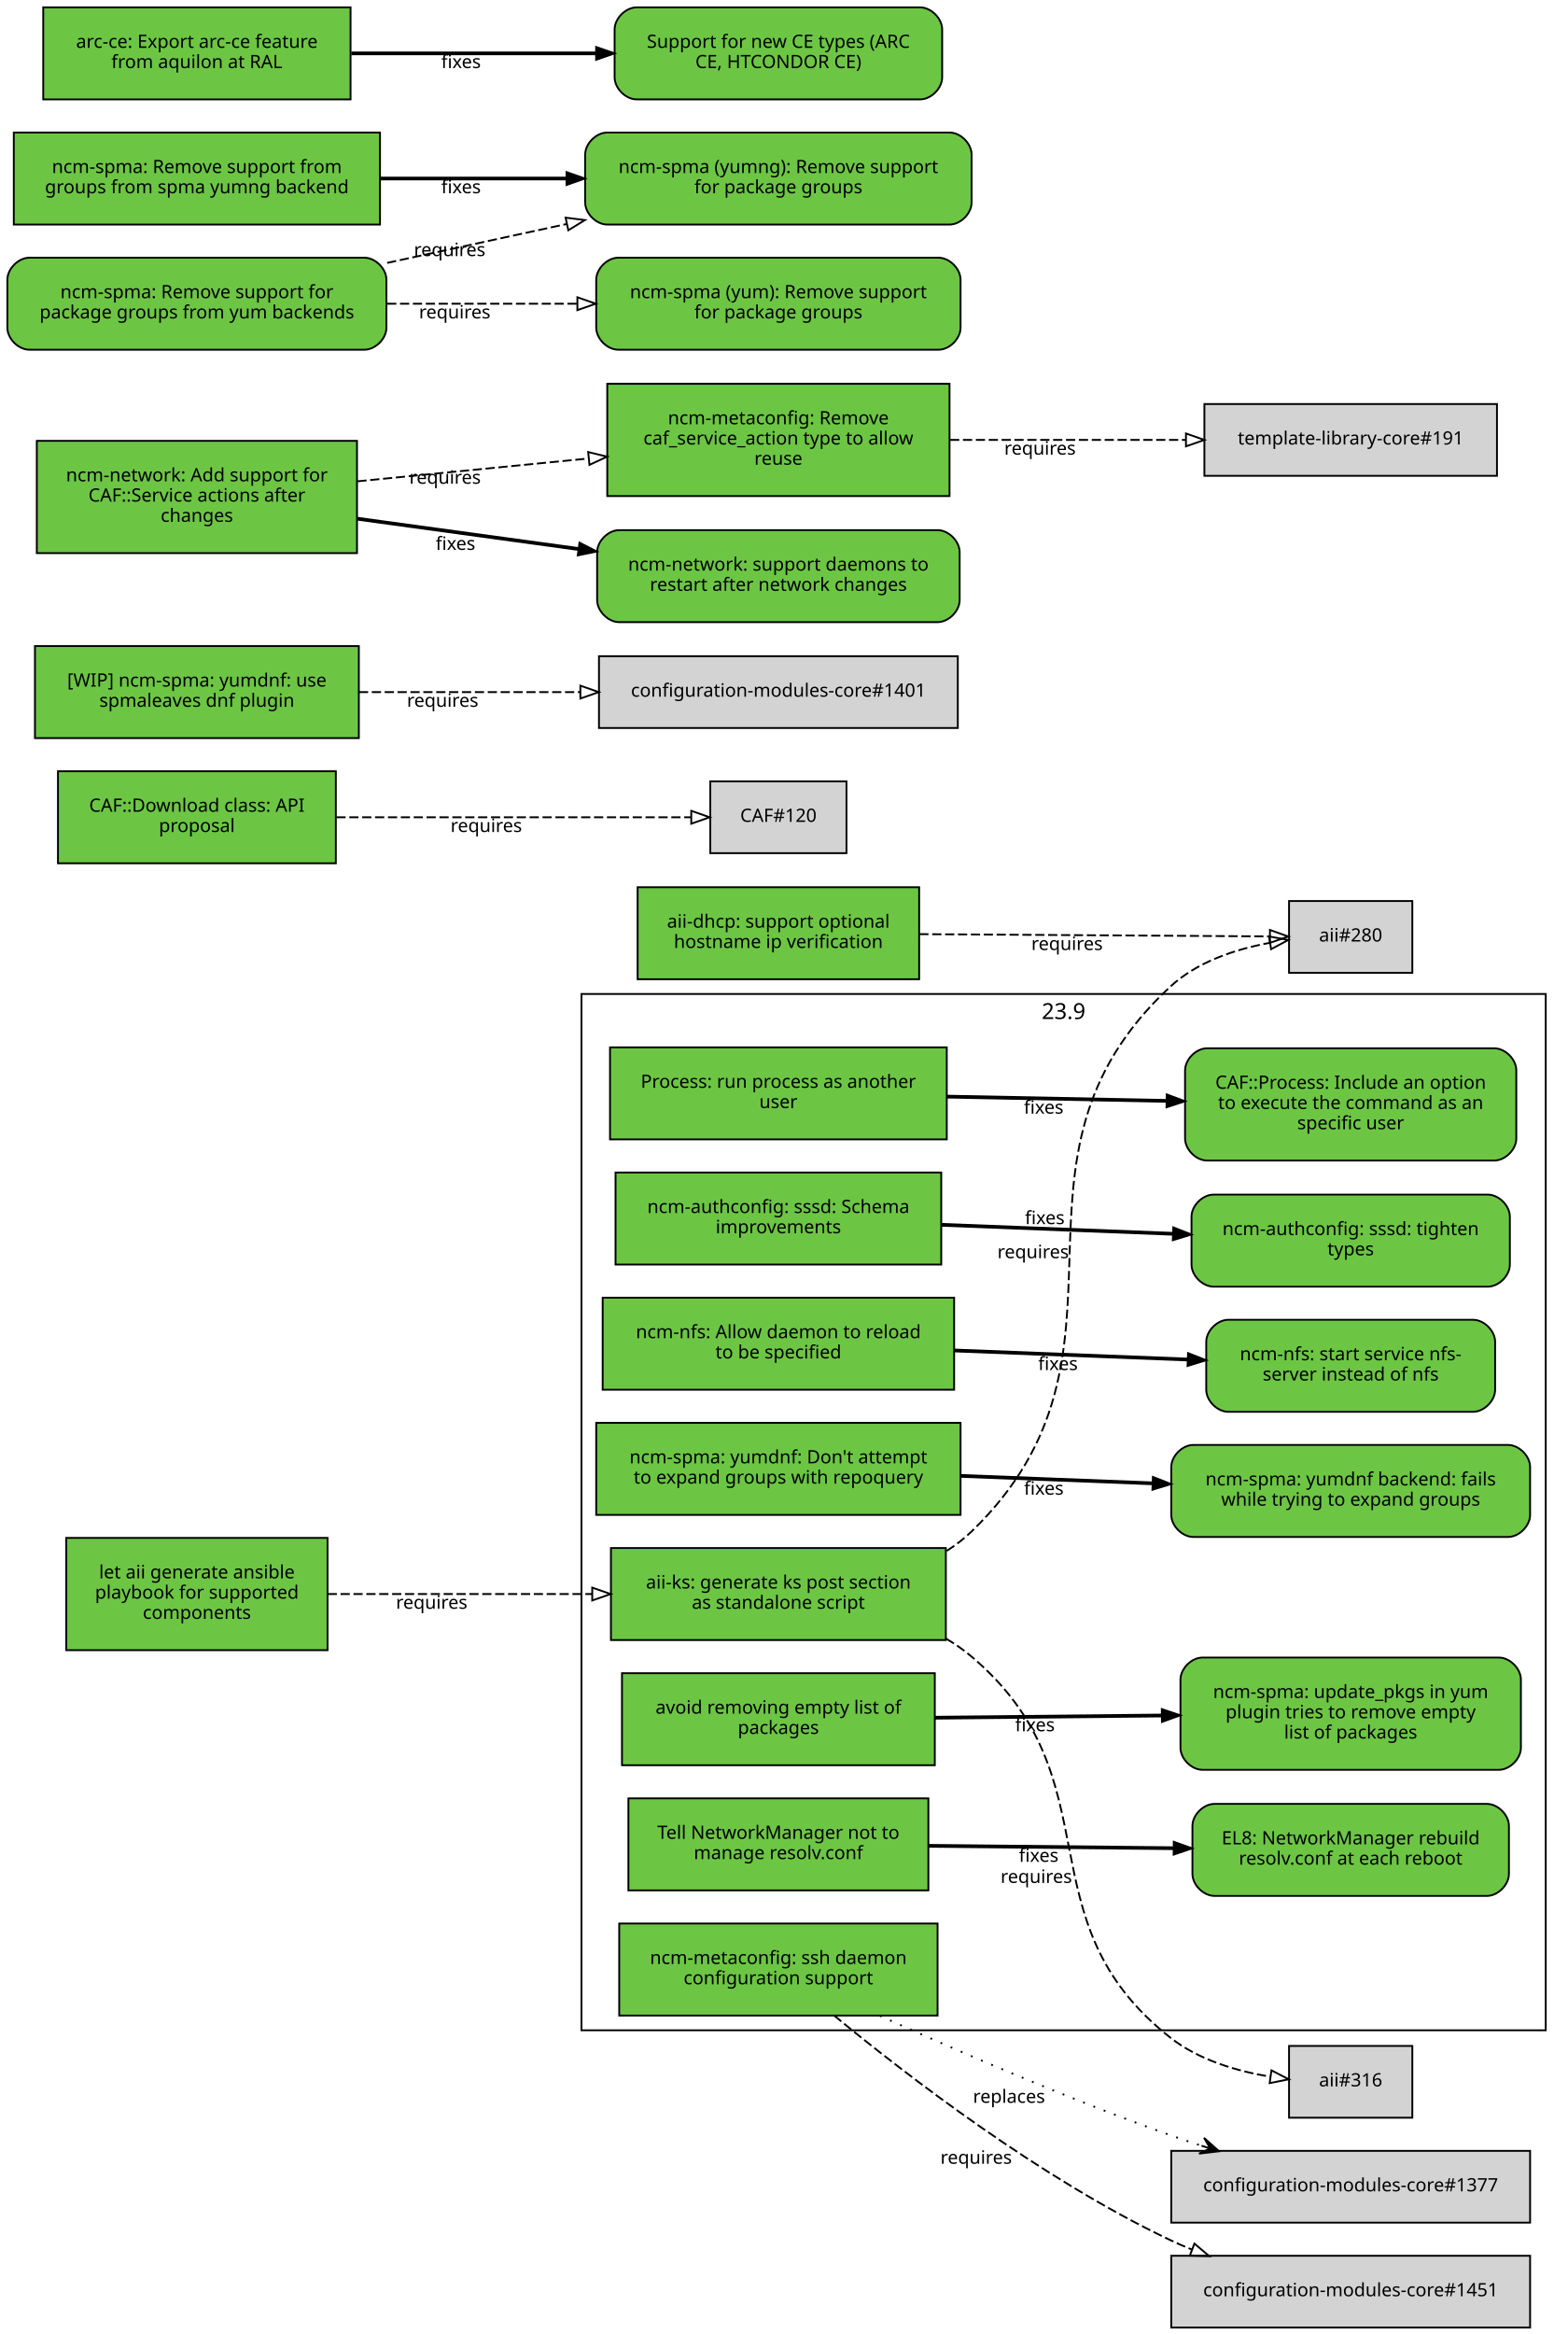
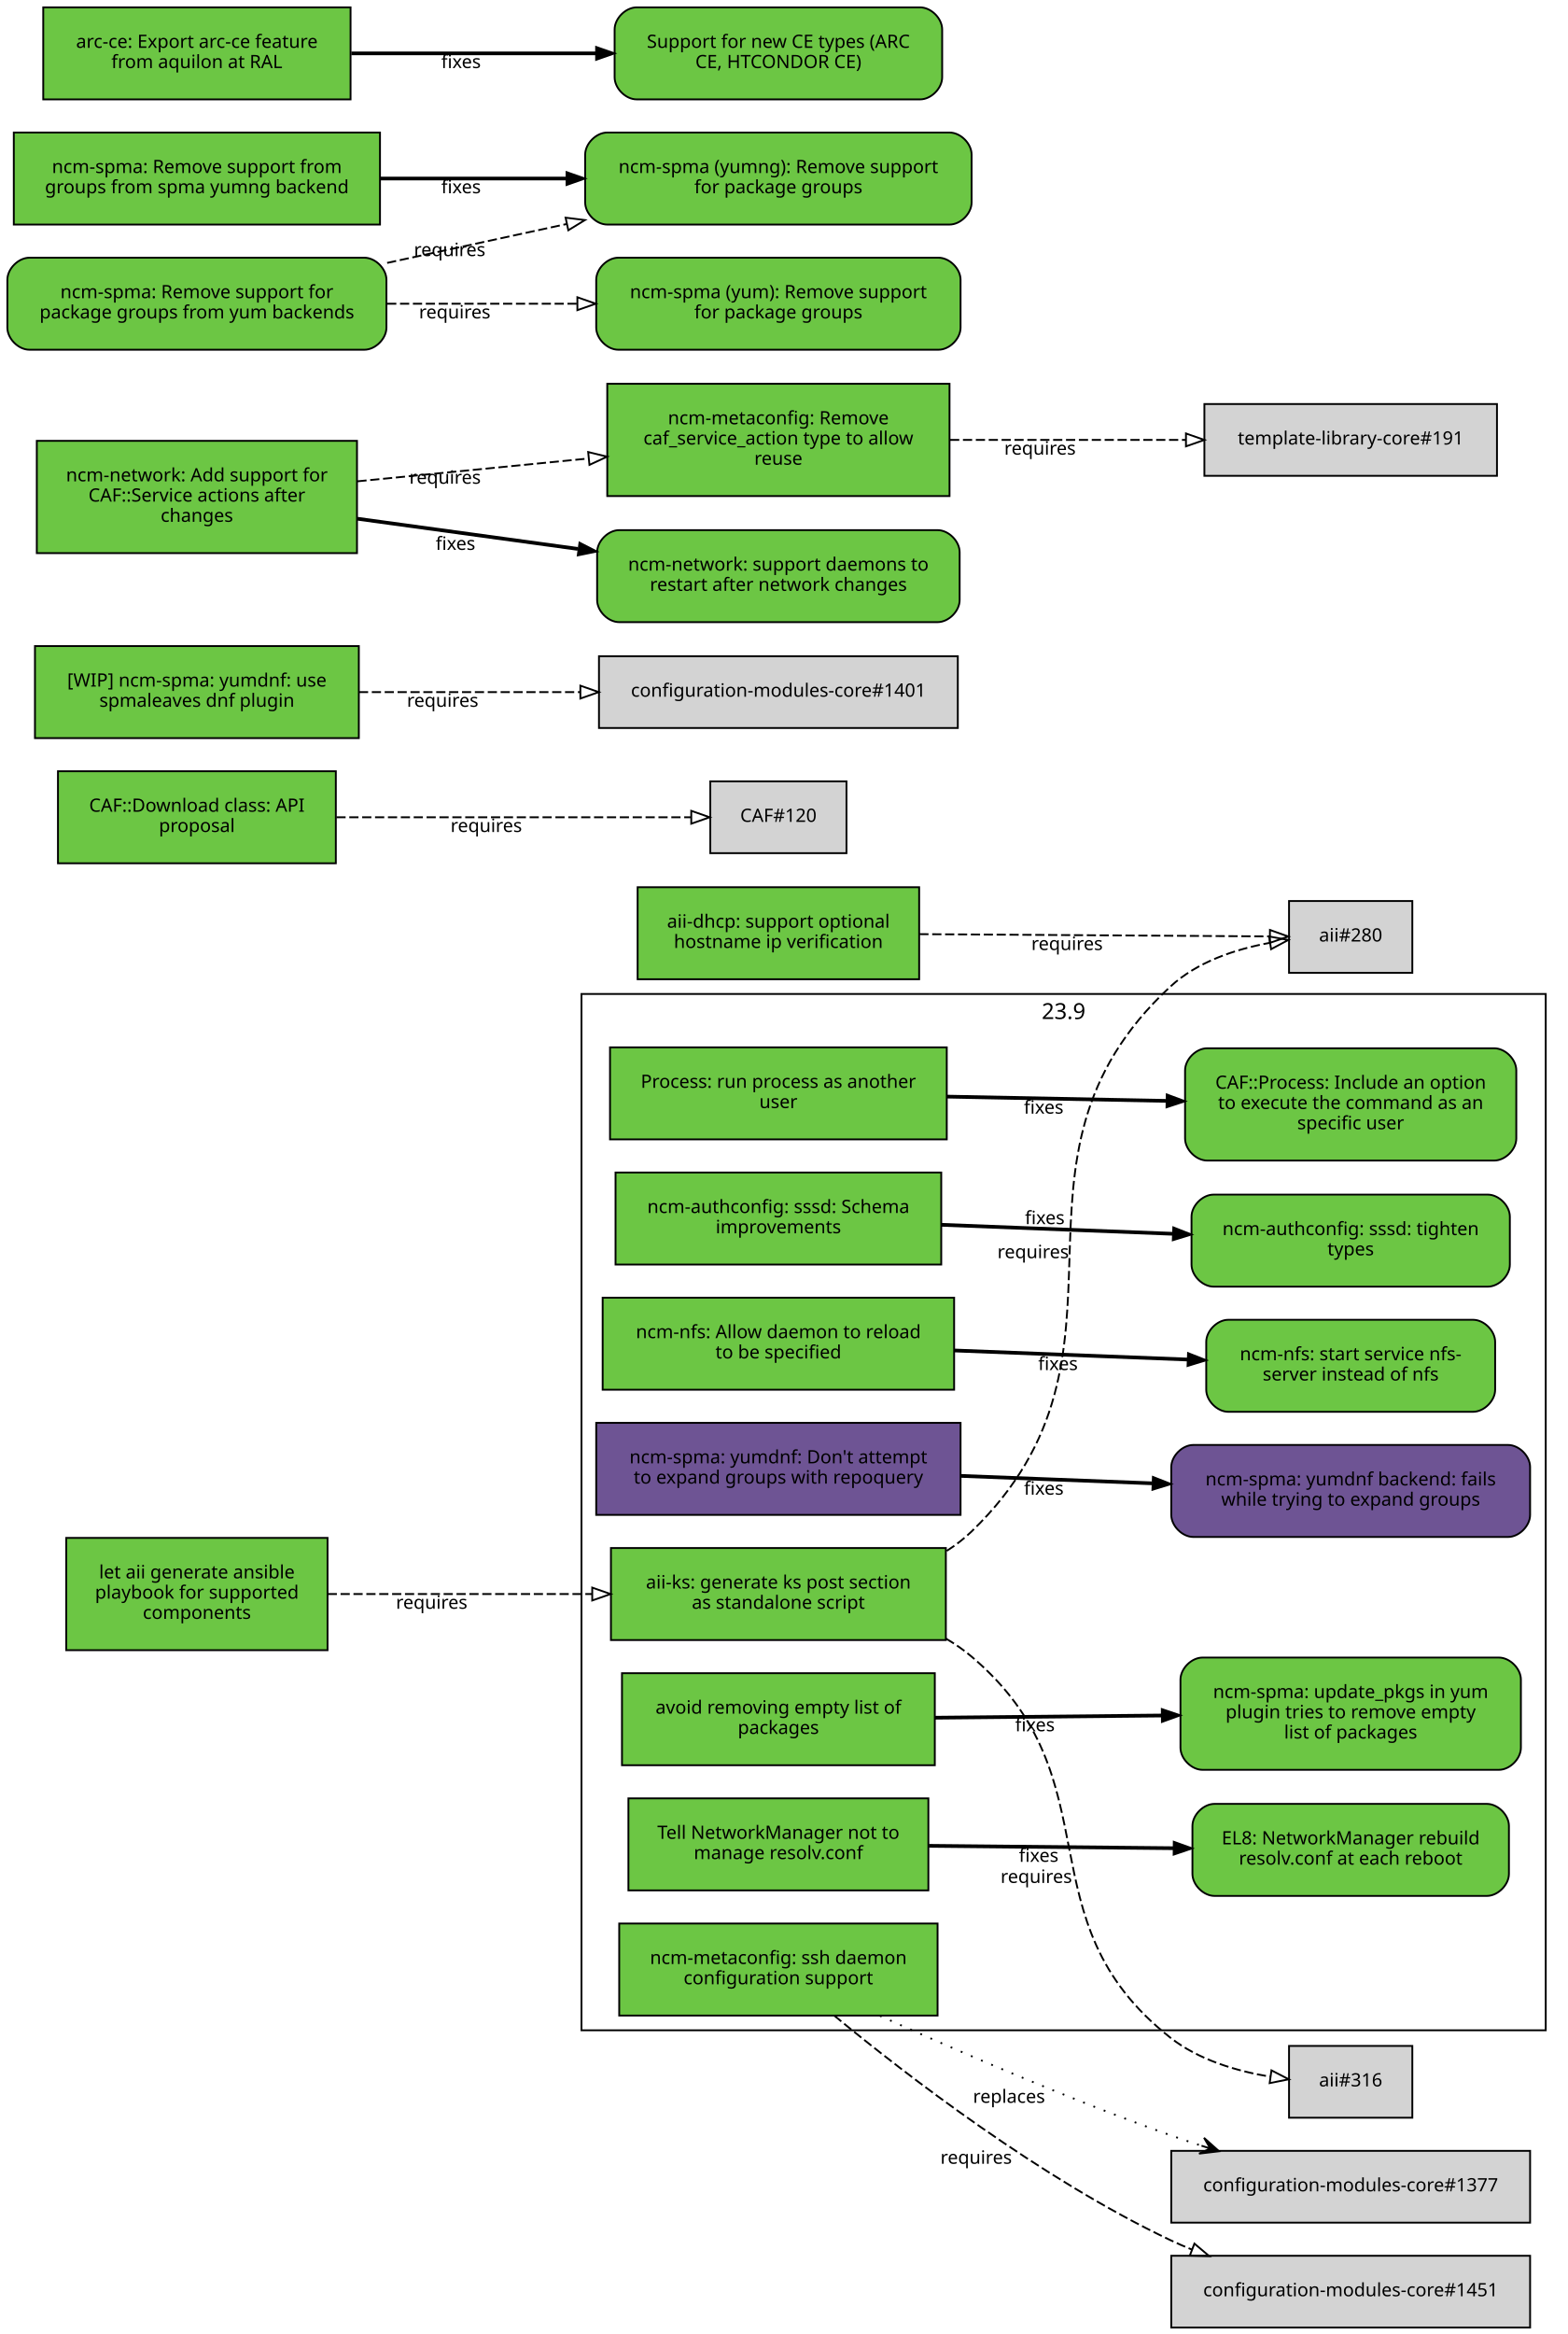
<svg xmlns="http://www.w3.org/2000/svg" xmlns:xlink="http://www.w3.org/1999/xlink" width="852pt" height="1268pt" viewBox="0.00 0.00 852.00 1268.00">
  <g id="graph0" class="graph" transform="scale(1 1) rotate(0) translate(4 1264)">
    <polygon fill="white" stroke="white" points="-4,5 -4,-1264 849,-1264 849,5 -4,5" />
    <g id="clust2" class="cluster">
      <polygon fill="none" stroke="black" points="312,-161 312,-724 836,-724 836,-161 312,-161" />
      <text text-anchor="middle" x="574" y="-710.4" font-family="Sans" font-size="12.00">23.9</text>
    </g>
    <g id="node1" class="node">
      <g id="a_node1">
        <a xlink:href="https://github.com/quattor/aii/pull/328" xlink:title="aii#328 (pull-request)" target="_parent">
          <polygon fill="#6cc644" stroke="black" points="510,-423 328,-423 328,-373 510,-373 510,-423" />
          <text text-anchor="middle" x="419" y="-401" font-family="Sans" font-size="10.00">aii-ks: generate ks post section</text>
          <text text-anchor="middle" x="419" y="-390" font-family="Sans" font-size="10.00">as standalone script</text>
        </a>
      </g>
    </g>
    <g id="node2" class="node">
      <polygon fill="lightgrey" stroke="black" points="763.5,-774.5 696.5,-774.5 696.5,-735.5 763.5,-735.5 763.5,-774.5" />
      <text text-anchor="middle" x="730" y="-752.5" font-family="Sans" font-size="10.00">aii#280</text>
    </g>
    <g id="edge1" class="edge">
      <path fill="none" stroke="black" stroke-dasharray="5,2" d="M510.47,-421.448C515.337,-424.54 519.903,-428.039 524,-432 624.686,-529.331 529.174,-632.933 632,-728 646.62,-741.517 667.434,-748.351 686.035,-751.773" />
      <polygon fill="none" stroke="black" points="685.667,-755.257 696.088,-753.343 686.748,-748.341 685.667,-755.257" />
      <text text-anchor="middle" x="557.444" y="-580.456" font-family="Sans" font-size="10.00">requires</text>
    </g>
    <g id="node3" class="node">
      <polygon fill="lightgrey" stroke="black" points="763.5,-152.5 696.5,-152.5 696.5,-113.5 763.5,-113.5 763.5,-152.5" />
      <text text-anchor="middle" x="730" y="-130.5" font-family="Sans" font-size="10.00">aii#316</text>
    </g>
    <g id="edge2" class="edge">
      <path fill="none" stroke="black" stroke-dasharray="5,2" d="M510.135,-373.758C515.054,-370.862 519.725,-367.623 524,-364 603.17,-296.917 550.421,-221.132 632,-157 647.348,-144.934 667.948,-138.839 686.216,-135.796" />
      <polygon fill="none" stroke="black" points="686.945,-139.228 696.359,-134.368 685.969,-132.296 686.945,-139.228" />
      <text text-anchor="middle" x="559.16" y="-241.05" font-family="Sans" font-size="10.00">requires</text>
    </g>
    <g id="node4" class="node">
      <g id="a_node4">
        <a xlink:href="https://github.com/quattor/aii/pull/331" xlink:title="aii#331 (pull-request)" target="_parent">
          <polygon fill="#6cc644" stroke="black" points="174,-428.5 32,-428.5 32,-367.5 174,-367.5 174,-428.5" />
          <text text-anchor="middle" x="103" y="-406.5" font-family="Sans" font-size="10.00">let aii generate ansible</text>
          <text text-anchor="middle" x="103" y="-395.5" font-family="Sans" font-size="10.00">playbook for supported</text>
          <text text-anchor="middle" x="103" y="-384.5" font-family="Sans" font-size="10.00">components</text>
        </a>
      </g>
    </g>
    <g id="edge3" class="edge">
      <path fill="none" stroke="black" stroke-dasharray="5,2" d="M174.077,-398C216.343,-398 270.883,-398 317.668,-398" />
      <polygon fill="none" stroke="black" points="317.834,-401.5 327.834,-398 317.834,-394.5 317.834,-401.5" />
      <text text-anchor="middle" x="230.574" y="-390" font-family="Sans" font-size="10.00">requires</text>
    </g>
    <g id="node5" class="node">
      <g id="a_node5">
        <a xlink:href="https://github.com/quattor/aii/pull/299" xlink:title="aii#299 (pull-request)" target="_parent">
          <polygon fill="#6cc644" stroke="black" points="495.5,-782 342.5,-782 342.5,-732 495.5,-732 495.5,-782" />
          <text text-anchor="middle" x="419" y="-760" font-family="Sans" font-size="10.00">aii-dhcp: support optional</text>
          <text text-anchor="middle" x="419" y="-749" font-family="Sans" font-size="10.00">hostname ip verification</text>
        </a>
      </g>
    </g>
    <g id="edge4" class="edge">
      <path fill="none" stroke="black" stroke-dasharray="5,2" d="M495.59,-756.511C555.348,-756.124 636.634,-755.598 685.823,-755.279" />
      <polygon fill="none" stroke="black" points="686.134,-758.778 696.111,-755.213 686.089,-751.778 686.134,-758.778" />
      <text text-anchor="middle" x="575.863" y="-747.862" font-family="Sans" font-size="10.00">requires</text>
    </g>
    <g id="node6" class="node">
      <g id="a_node6">
        <a xlink:href="https://github.com/quattor/CAF/pull/257" xlink:title="CAF#257 (pull-request)" target="_parent">
          <polygon fill="#6cc644" stroke="black" points="510.5,-695 327.5,-695 327.5,-645 510.5,-645 510.5,-695" />
          <text text-anchor="middle" x="419" y="-673" font-family="Sans" font-size="10.00">Process: run process as another</text>
          <text text-anchor="middle" x="419" y="-662" font-family="Sans" font-size="10.00">user</text>
        </a>
      </g>
    </g>
    <g id="node7" class="node">
      <g id="a_node7">
        <a xlink:href="https://github.com/quattor/CAF/issues/253" xlink:title="CAF#253 (issue)" target="_parent">
          <path fill="#6cc644" stroke="black" d="M808,-694.5C808,-694.5 652,-694.5 652,-694.5 646,-694.5 640,-688.5 640,-682.5 640,-682.5 640,-645.5 640,-645.5 640,-639.5 646,-633.5 652,-633.5 652,-633.5 808,-633.5 808,-633.5 814,-633.5 820,-639.5 820,-645.5 820,-645.5 820,-682.5 820,-682.5 820,-688.5 814,-694.5 808,-694.5" />
          <text text-anchor="middle" x="730" y="-672.5" font-family="Sans" font-size="10.00">CAF::Process: Include an option</text>
          <text text-anchor="middle" x="730" y="-661.5" font-family="Sans" font-size="10.00">to execute the command as an</text>
          <text text-anchor="middle" x="730" y="-650.5" font-family="Sans" font-size="10.00">specific user</text>
        </a>
      </g>
    </g>
    <g id="edge5" class="edge">
      <path fill="none" stroke="black" stroke-width="2" d="M510.622,-668.24C548.057,-667.513 591.565,-666.669 629.848,-665.925" />
      <polygon fill="black" stroke="black" points="630.048,-669.422 639.978,-665.729 629.912,-662.423 630.048,-669.422" />
      <text text-anchor="middle" x="563.163" y="-658.987" font-family="Sans" font-size="10.00">fixes</text>
    </g>
    <g id="node8" class="node">
      <g id="a_node8">
        <a xlink:href="https://github.com/quattor/CAF/pull/110" xlink:title="CAF#110 (pull-request)" target="_parent">
          <polygon fill="#6cc644" stroke="black" points="178.5,-845 27.5,-845 27.5,-795 178.5,-795 178.5,-845" />
          <text text-anchor="middle" x="103" y="-823" font-family="Sans" font-size="10.00">CAF::Download class: API</text>
          <text text-anchor="middle" x="103" y="-812" font-family="Sans" font-size="10.00">proposal</text>
        </a>
      </g>
    </g>
    <g id="node9" class="node">
      <polygon fill="lightgrey" stroke="black" points="456,-839.5 382,-839.5 382,-800.5 456,-800.5 456,-839.5" />
      <text text-anchor="middle" x="419" y="-817.5" font-family="Sans" font-size="10.00">CAF#120</text>
    </g>
    <g id="edge6" class="edge">
      <path fill="none" stroke="black" stroke-dasharray="5,2" d="M178.812,-820C238.718,-820 320.856,-820 371.623,-820" />
      <polygon fill="none" stroke="black" points="371.651,-823.5 381.651,-820 371.651,-816.5 371.651,-823.5" />
      <text text-anchor="middle" x="260.255" y="-812" font-family="Sans" font-size="10.00">requires</text>
    </g>
    <g id="node10" class="node">
      <g id="a_node10">
        <a xlink:href="https://github.com/quattor/configuration-modules-core/pull/1622" xlink:title="configuration-modules-core#1622 (pull-request)" target="_parent">
          <polygon fill="#6cc644" stroke="black" points="507.5,-627 330.5,-627 330.5,-577 507.5,-577 507.5,-627" />
          <text text-anchor="middle" x="419" y="-605" font-family="Sans" font-size="10.00">ncm-authconfig: sssd: Schema</text>
          <text text-anchor="middle" x="419" y="-594" font-family="Sans" font-size="10.00">improvements</text>
        </a>
      </g>
    </g>
    <g id="node11" class="node">
      <g id="a_node11">
        <a xlink:href="https://github.com/quattor/configuration-modules-core/issues/1471" xlink:title="configuration-modules-core#1471 (issue)" target="_parent">
          <path fill="#6cc644" stroke="black" d="M804.5,-615C804.5,-615 655.5,-615 655.5,-615 649.5,-615 643.5,-609 643.5,-603 643.5,-603 643.5,-577 643.5,-577 643.5,-571 649.5,-565 655.5,-565 655.5,-565 804.5,-565 804.5,-565 810.5,-565 816.5,-571 816.5,-577 816.5,-577 816.5,-603 816.5,-603 816.5,-609 810.5,-615 804.5,-615" />
          <text text-anchor="middle" x="730" y="-593" font-family="Sans" font-size="10.00">ncm-authconfig: sssd: tighten</text>
          <text text-anchor="middle" x="730" y="-582" font-family="Sans" font-size="10.00">types</text>
        </a>
      </g>
    </g>
    <g id="edge7" class="edge">
      <path fill="none" stroke="black" stroke-width="2" d="M507.72,-598.593C546.95,-597.07 593.293,-595.27 633.406,-593.712" />
      <polygon fill="black" stroke="black" points="633.605,-597.207 643.462,-593.322 633.333,-590.213 633.605,-597.207" />
      <text text-anchor="middle" x="563.777" y="-598.95" font-family="Sans" font-size="10.00">fixes</text>
    </g>
    <g id="node12" class="node">
      <g id="a_node12">
        <a xlink:href="https://github.com/quattor/configuration-modules-core/pull/1621" xlink:title="configuration-modules-core#1621 (pull-request)" target="_parent">
          <polygon fill="#6cc644" stroke="black" points="514.5,-559 323.5,-559 323.5,-509 514.5,-509 514.5,-559" />
          <text text-anchor="middle" x="419" y="-537" font-family="Sans" font-size="10.00">ncm-nfs: Allow daemon to reload</text>
          <text text-anchor="middle" x="419" y="-526" font-family="Sans" font-size="10.00">to be specified</text>
        </a>
      </g>
    </g>
    <g id="node13" class="node">
      <g id="a_node13">
        <a xlink:href="https://github.com/quattor/configuration-modules-core/issues/1618" xlink:title="configuration-modules-core#1618 (issue)" target="_parent">
          <path fill="#6cc644" stroke="black" d="M796.5,-547C796.5,-547 663.5,-547 663.5,-547 657.5,-547 651.5,-541 651.5,-535 651.5,-535 651.5,-509 651.5,-509 651.5,-503 657.5,-497 663.5,-497 663.5,-497 796.5,-497 796.5,-497 802.5,-497 808.5,-503 808.5,-509 808.5,-509 808.5,-535 808.5,-535 808.5,-541 802.5,-547 796.5,-547" />
          <text text-anchor="middle" x="730" y="-525" font-family="Sans" font-size="10.00">ncm-nfs: start service nfs-</text>
          <text text-anchor="middle" x="730" y="-514" font-family="Sans" font-size="10.00">server instead of nfs</text>
        </a>
      </g>
    </g>
    <g id="edge8" class="edge">
      <path fill="none" stroke="black" stroke-width="2" d="M514.81,-530.318C555.12,-528.753 601.837,-526.938 641.334,-525.404" />
      <polygon fill="black" stroke="black" points="641.619,-528.896 651.476,-525.011 641.347,-521.901 641.619,-528.896" />
      <text text-anchor="middle" x="570.943" y="-519.672" font-family="Sans" font-size="10.00">fixes</text>
    </g>
    <g id="node14" class="node">
      <g id="a_node14">
        <a xlink:href="https://github.com/quattor/configuration-modules-core/pull/1620" xlink:title="configuration-modules-core#1620 (pull-request)" target="_parent">
-           <polygon fill="#6cc644" stroke="black" points="518,-491 320,-491 320,-441 518,-441 518,-491" />
+           <polygon fill="#6e5494" stroke="black" points="518,-491 320,-491 320,-441 518,-441 518,-491" />
          <text text-anchor="middle" x="419" y="-469" font-family="Sans" font-size="10.00">ncm-spma: yumdnf: Don't attempt</text>
          <text text-anchor="middle" x="419" y="-458" font-family="Sans" font-size="10.00">to expand groups with repoquery</text>
        </a>
      </g>
    </g>
    <g id="node15" class="node">
      <g id="a_node15">
        <a xlink:href="https://github.com/quattor/configuration-modules-core/issues/1524" xlink:title="configuration-modules-core#1524 (issue)" target="_parent">
-           <path fill="#6cc644" stroke="black" d="M815.5,-479C815.5,-479 644.5,-479 644.5,-479 638.5,-479 632.5,-473 632.5,-467 632.5,-467 632.5,-441 632.5,-441 632.5,-435 638.5,-429 644.5,-429 644.5,-429 815.5,-429 815.5,-429 821.5,-429 827.5,-435 827.5,-441 827.5,-441 827.5,-467 827.5,-467 827.5,-473 821.5,-479 815.5,-479" />
+           <path fill="#6e5494" stroke="black" d="M815.5,-479C815.5,-479 644.5,-479 644.5,-479 638.5,-479 632.5,-473 632.5,-467 632.5,-467 632.5,-441 632.5,-441 632.5,-435 638.5,-429 644.5,-429 644.5,-429 815.5,-429 815.5,-429 821.5,-429 827.5,-435 827.5,-441 827.5,-441 827.5,-467 827.5,-467 827.5,-473 821.5,-479 815.5,-479" />
          <text text-anchor="middle" x="730" y="-457" font-family="Sans" font-size="10.00">ncm-spma: yumdnf backend: fails</text>
          <text text-anchor="middle" x="730" y="-446" font-family="Sans" font-size="10.00">while trying to expand groups</text>
        </a>
      </g>
    </g>
    <g id="edge9" class="edge">
      <path fill="none" stroke="black" stroke-width="2" d="M518.194,-462.187C551.265,-460.902 588.324,-459.463 622.037,-458.154" />
      <polygon fill="black" stroke="black" points="622.527,-461.638 632.384,-457.752 622.255,-454.643 622.527,-461.638" />
      <text text-anchor="middle" x="563.243" y="-451.971" font-family="Sans" font-size="10.00">fixes</text>
    </g>
    <g id="node16" class="node">
      <g id="a_node16">
        <a xlink:href="https://github.com/quattor/configuration-modules-core/pull/1554" xlink:title="configuration-modules-core#1554 (pull-request)" target="_parent">
          <polygon fill="#6cc644" stroke="black" points="504,-355 334,-355 334,-305 504,-305 504,-355" />
          <text text-anchor="middle" x="419" y="-333" font-family="Sans" font-size="10.00">avoid removing empty list of</text>
          <text text-anchor="middle" x="419" y="-322" font-family="Sans" font-size="10.00">packages</text>
        </a>
      </g>
    </g>
    <g id="node17" class="node">
      <g id="a_node17">
        <a xlink:href="https://github.com/quattor/configuration-modules-core/issues/1553" xlink:title="configuration-modules-core#1553 (issue)" target="_parent">
          <path fill="#6cc644" stroke="black" d="M810.5,-363.5C810.5,-363.5 649.5,-363.5 649.5,-363.5 643.5,-363.5 637.5,-357.5 637.5,-351.5 637.5,-351.5 637.5,-314.5 637.5,-314.5 637.5,-308.5 643.5,-302.5 649.5,-302.5 649.5,-302.5 810.5,-302.5 810.5,-302.5 816.5,-302.5 822.5,-308.5 822.5,-314.5 822.5,-314.5 822.5,-351.5 822.5,-351.5 822.5,-357.5 816.5,-363.5 810.5,-363.5" />
          <text text-anchor="middle" x="730" y="-341.5" font-family="Sans" font-size="10.00">ncm-spma: update_pkgs in yum</text>
          <text text-anchor="middle" x="730" y="-330.5" font-family="Sans" font-size="10.00">plugin tries to remove empty</text>
          <text text-anchor="middle" x="730" y="-319.5" font-family="Sans" font-size="10.00">list of packages</text>
        </a>
      </g>
    </g>
    <g id="edge10" class="edge">
      <path fill="none" stroke="black" stroke-width="2" d="M504.027,-330.816C542.085,-331.185 587.403,-331.625 627.358,-332.013" />
      <polygon fill="black" stroke="black" points="627.36,-335.513 637.393,-332.111 627.428,-328.514 627.36,-335.513" />
      <text text-anchor="middle" x="558.42" y="-323.46" font-family="Sans" font-size="10.00">fixes</text>
    </g>
    <g id="node18" class="node">
      <g id="a_node18">
        <a xlink:href="https://github.com/quattor/configuration-modules-core/pull/1452" xlink:title="configuration-modules-core#1452 (pull-request)" target="_parent">
          <polygon fill="#6cc644" stroke="black" points="505.5,-219 332.5,-219 332.5,-169 505.5,-169 505.5,-219" />
          <text text-anchor="middle" x="419" y="-197" font-family="Sans" font-size="10.00">ncm-metaconfig: ssh daemon</text>
          <text text-anchor="middle" x="419" y="-186" font-family="Sans" font-size="10.00">configuration support</text>
        </a>
      </g>
    </g>
    <g id="node19" class="node">
      <polygon fill="lightgrey" stroke="black" points="827.5,-95.5 632.5,-95.5 632.5,-56.5 827.5,-56.5 827.5,-95.5" />
      <text text-anchor="middle" x="730" y="-73.5" font-family="Sans" font-size="10.00">configuration-modules-core#1377</text>
    </g>
    <g id="edge11" class="edge">
      <path fill="none" stroke="black" stroke-dasharray="1,5" d="M474.192,-168.856C516.608,-149.699 577.365,-123.403 632,-104 637.449,-102.065 643.105,-100.163 648.824,-98.319" />
      <polygon fill="black" stroke="black" points="658.482,-95.273 650.298,-102.573 653.713,-96.777 648.945,-98.281 648.945,-98.281 648.945,-98.281 653.713,-96.777 647.591,-93.989 658.482,-95.273 658.482,-95.273" />
      <text text-anchor="middle" x="544.326" y="-121.588" font-family="Sans" font-size="10.00">replaces</text>
    </g>
    <g id="node20" class="node">
      <polygon fill="lightgrey" stroke="black" points="827.5,-38.5 632.5,-38.5 632.5,0.5 827.5,0.5 827.5,-38.5" />
      <text text-anchor="middle" x="730" y="-16.5" font-family="Sans" font-size="10.00">configuration-modules-core#1451</text>
    </g>
    <g id="edge12" class="edge">
      <path fill="none" stroke="black" stroke-dasharray="5,2" d="M449.316,-168.99C488.552,-136.661 561.411,-80.547 632,-47 635.785,-45.201 639.708,-43.495 643.712,-41.878" />
      <polygon fill="none" stroke="black" points="645.076,-45.104 653.172,-38.269 642.581,-38.563 645.076,-45.104" />
      <text text-anchor="middle" x="526.474" y="-88.47" font-family="Sans" font-size="10.00">requires</text>
    </g>
    <g id="node21" class="node">
      <g id="a_node21">
        <a xlink:href="https://github.com/quattor/configuration-modules-core/pull/1507" xlink:title="configuration-modules-core#1507 (pull-request)" target="_parent">
          <polygon fill="#6cc644" stroke="black" points="191,-913 15,-913 15,-863 191,-863 191,-913" />
          <text text-anchor="middle" x="103" y="-891" font-family="Sans" font-size="10.00">[WIP] ncm-spma: yumdnf: use</text>
          <text text-anchor="middle" x="103" y="-880" font-family="Sans" font-size="10.00">spmaleaves dnf plugin</text>
        </a>
      </g>
    </g>
    <g id="node22" class="node">
      <polygon fill="lightgrey" stroke="black" points="516.5,-907.5 321.5,-907.5 321.5,-868.5 516.5,-868.5 516.5,-907.5" />
      <text text-anchor="middle" x="419" y="-885.5" font-family="Sans" font-size="10.00">configuration-modules-core#1401</text>
    </g>
    <g id="edge13" class="edge">
      <path fill="none" stroke="black" stroke-dasharray="5,2" d="M191.05,-888C228.203,-888 271.927,-888 311.027,-888" />
      <polygon fill="none" stroke="black" points="311.391,-891.5 321.391,-888 311.391,-884.5 311.391,-891.5" />
      <text text-anchor="middle" x="236.549" y="-880" font-family="Sans" font-size="10.00">requires</text>
    </g>
    <g id="node23" class="node">
      <g id="a_node23">
        <a xlink:href="https://github.com/quattor/configuration-modules-core/pull/1336" xlink:title="configuration-modules-core#1336 (pull-request)" target="_parent">
          <polygon fill="#6cc644" stroke="black" points="190,-1024.5 16,-1024.5 16,-963.5 190,-963.5 190,-1024.5" />
          <text text-anchor="middle" x="103" y="-1002.5" font-family="Sans" font-size="10.00">ncm-network: Add support for</text>
          <text text-anchor="middle" x="103" y="-991.5" font-family="Sans" font-size="10.00">CAF::Service actions after</text>
          <text text-anchor="middle" x="103" y="-980.5" font-family="Sans" font-size="10.00">changes</text>
        </a>
      </g>
    </g>
    <g id="node24" class="node">
      <g id="a_node24">
        <a xlink:href="https://github.com/quattor/configuration-modules-core/pull/1335" xlink:title="configuration-modules-core#1335 (pull-request)" target="_parent">
          <polygon fill="#6cc644" stroke="black" points="512,-1055.5 326,-1055.5 326,-994.5 512,-994.5 512,-1055.5" />
          <text text-anchor="middle" x="419" y="-1033.5" font-family="Sans" font-size="10.00">ncm-metaconfig: Remove</text>
          <text text-anchor="middle" x="419" y="-1022.5" font-family="Sans" font-size="10.00">caf_service_action type to allow</text>
          <text text-anchor="middle" x="419" y="-1011.5" font-family="Sans" font-size="10.00">reuse</text>
        </a>
      </g>
    </g>
    <g id="edge14" class="edge">
      <path fill="none" stroke="black" stroke-dasharray="5,2" d="M190.217,-1002.51C229.047,-1006.35 275.184,-1010.9 315.746,-1014.9" />
      <polygon fill="none" stroke="black" points="315.636,-1018.41 325.931,-1015.91 316.323,-1011.44 315.636,-1018.41" />
      <text text-anchor="middle" x="237.868" y="-1001.19" font-family="Sans" font-size="10.00">requires</text>
    </g>
    <g id="node25" class="node">
      <g id="a_node25">
        <a xlink:href="https://github.com/quattor/configuration-modules-core/issues/1071" xlink:title="configuration-modules-core#1071 (issue)" target="_parent">
          <path fill="#6cc644" stroke="black" d="M505.5,-976C505.5,-976 332.5,-976 332.5,-976 326.5,-976 320.5,-970 320.5,-964 320.5,-964 320.5,-938 320.5,-938 320.5,-932 326.5,-926 332.5,-926 332.5,-926 505.5,-926 505.5,-926 511.5,-926 517.5,-932 517.5,-938 517.5,-938 517.5,-964 517.5,-964 517.5,-970 511.5,-976 505.5,-976" />
          <text text-anchor="middle" x="419" y="-954" font-family="Sans" font-size="10.00">ncm-network: support daemons to</text>
          <text text-anchor="middle" x="419" y="-943" font-family="Sans" font-size="10.00">restart after network changes</text>
        </a>
      </g>
    </g>
    <g id="edge15" class="edge">
      <path fill="none" stroke="black" stroke-width="2" d="M190.217,-982.193C227.216,-977.126 270.848,-971.151 309.972,-965.794" />
      <polygon fill="black" stroke="black" points="310.912,-969.198 320.344,-964.373 309.962,-962.262 310.912,-969.198" />
      <text text-anchor="middle" x="243.527" y="-965.249" font-family="Sans" font-size="10.00">fixes</text>
    </g>
    <g id="node26" class="node">
      <polygon fill="lightgrey" stroke="black" points="809.5,-1044.5 650.5,-1044.5 650.5,-1005.5 809.5,-1005.5 809.5,-1044.5" />
      <text text-anchor="middle" x="730" y="-1022.5" font-family="Sans" font-size="10.00">template-library-core#191</text>
    </g>
    <g id="edge16" class="edge">
      <path fill="none" stroke="black" stroke-dasharray="5,2" d="M512.292,-1025C552.867,-1025 600.315,-1025 640.452,-1025" />
      <polygon fill="none" stroke="black" points="640.491,-1028.5 650.491,-1025 640.49,-1021.5 640.491,-1028.5" />
      <text text-anchor="middle" x="561.165" y="-1017" font-family="Sans" font-size="10.00">requires</text>
    </g>
    <g id="node27" class="node">
      <g id="a_node27">
        <a xlink:href="https://github.com/quattor/configuration-modules-core/pull/1148" xlink:title="configuration-modules-core#1148 (pull-request)" target="_parent">
          <polygon fill="#6cc644" stroke="black" points="202.5,-1192 3.5,-1192 3.5,-1142 202.5,-1142 202.5,-1192" />
          <text text-anchor="middle" x="103" y="-1170" font-family="Sans" font-size="10.00">ncm-spma: Remove support from</text>
          <text text-anchor="middle" x="103" y="-1159" font-family="Sans" font-size="10.00">groups from spma yumng backend</text>
        </a>
      </g>
    </g>
    <g id="node28" class="node">
      <g id="a_node28">
        <a xlink:href="https://github.com/quattor/configuration-modules-core/issues/952" xlink:title="configuration-modules-core#952 (issue)" target="_parent">
          <path fill="#6cc644" stroke="black" d="M512,-1192C512,-1192 326,-1192 326,-1192 320,-1192 314,-1186 314,-1180 314,-1180 314,-1154 314,-1154 314,-1148 320,-1142 326,-1142 326,-1142 512,-1142 512,-1142 518,-1142 524,-1148 524,-1154 524,-1154 524,-1180 524,-1180 524,-1186 518,-1192 512,-1192" />
          <text text-anchor="middle" x="419" y="-1170" font-family="Sans" font-size="10.00">ncm-spma (yumng): Remove support</text>
          <text text-anchor="middle" x="419" y="-1159" font-family="Sans" font-size="10.00">for package groups</text>
        </a>
      </g>
    </g>
    <g id="edge17" class="edge">
      <path fill="none" stroke="black" stroke-width="2" d="M202.921,-1167C234.933,-1167 270.695,-1167 303.726,-1167" />
      <polygon fill="black" stroke="black" points="303.883,-1170.5 313.883,-1167 303.882,-1163.5 303.883,-1170.5" />
      <text text-anchor="middle" x="246.546" y="-1159" font-family="Sans" font-size="10.00">fixes</text>
    </g>
    <g id="node29" class="node">
      <g id="a_node29">
        <a xlink:href="https://github.com/quattor/configuration-modules-core/issues/950" xlink:title="configuration-modules-core#950 (issue)" target="_parent">
          <path fill="#6cc644" stroke="black" d="M194,-1124C194,-1124 12,-1124 12,-1124 6,-1124 0,-1118 0,-1112 0,-1112 0,-1086 0,-1086 0,-1080 6,-1074 12,-1074 12,-1074 194,-1074 194,-1074 200,-1074 206,-1080 206,-1086 206,-1086 206,-1112 206,-1112 206,-1118 200,-1124 194,-1124" />
          <text text-anchor="middle" x="103" y="-1102" font-family="Sans" font-size="10.00">ncm-spma: Remove support for</text>
          <text text-anchor="middle" x="103" y="-1091" font-family="Sans" font-size="10.00">package groups from yum backends</text>
        </a>
      </g>
    </g>
    <g id="node30" class="node">
      <g id="a_node30">
        <a xlink:href="https://github.com/quattor/configuration-modules-core/issues/951" xlink:title="configuration-modules-core#951 (issue)" target="_parent">
          <path fill="#6cc644" stroke="black" d="M506,-1124C506,-1124 332,-1124 332,-1124 326,-1124 320,-1118 320,-1112 320,-1112 320,-1086 320,-1086 320,-1080 326,-1074 332,-1074 332,-1074 506,-1074 506,-1074 512,-1074 518,-1080 518,-1086 518,-1086 518,-1112 518,-1112 518,-1118 512,-1124 506,-1124" />
          <text text-anchor="middle" x="419" y="-1102" font-family="Sans" font-size="10.00">ncm-spma (yum): Remove support</text>
          <text text-anchor="middle" x="419" y="-1091" font-family="Sans" font-size="10.00">for package groups</text>
        </a>
      </g>
    </g>
    <g id="edge18" class="edge">
      <path fill="none" stroke="black" stroke-dasharray="5,2" d="M206.381,-1099C239.386,-1099 276.071,-1099 309.502,-1099" />
      <polygon fill="none" stroke="black" points="309.765,-1102.5 319.765,-1099 309.765,-1095.5 309.765,-1102.5" />
      <text text-anchor="middle" x="243.107" y="-1091" font-family="Sans" font-size="10.00">requires</text>
    </g>
    <g id="edge19" class="edge">
      <path fill="none" stroke="black" stroke-dasharray="5,2" d="M206.381,-1121.17C237.602,-1127.93 272.116,-1135.41 304.053,-1142.32" />
      <polygon fill="none" stroke="black" points="303.361,-1145.75 313.876,-1144.45 304.843,-1138.91 303.361,-1145.75" />
      <text text-anchor="middle" x="240.372" y="-1124.86" font-family="Sans" font-size="10.00">requires</text>
    </g>
    <g id="node31" class="node">
      <g id="a_node31">
        <a xlink:href="https://github.com/quattor/template-library-grid/pull/232" xlink:title="template-library-grid#232 (pull-request)" target="_parent">
          <polygon fill="#6cc644" stroke="black" points="186.5,-1260 19.5,-1260 19.5,-1210 186.5,-1210 186.5,-1260" />
          <text text-anchor="middle" x="103" y="-1238" font-family="Sans" font-size="10.00">arc-ce: Export arc-ce feature</text>
          <text text-anchor="middle" x="103" y="-1227" font-family="Sans" font-size="10.00">from aquilon at RAL</text>
        </a>
      </g>
    </g>
    <g id="node32" class="node">
      <g id="a_node32">
        <a xlink:href="https://github.com/quattor/template-library-grid/issues/221" xlink:title="template-library-grid#221 (issue)" target="_parent">
          <path fill="#6cc644" stroke="black" d="M496,-1260C496,-1260 342,-1260 342,-1260 336,-1260 330,-1254 330,-1248 330,-1248 330,-1222 330,-1222 330,-1216 336,-1210 342,-1210 342,-1210 496,-1210 496,-1210 502,-1210 508,-1216 508,-1222 508,-1222 508,-1248 508,-1248 508,-1254 502,-1260 496,-1260" />
          <text text-anchor="middle" x="419" y="-1238" font-family="Sans" font-size="10.00">Support for new CE types (ARC</text>
          <text text-anchor="middle" x="419" y="-1227" font-family="Sans" font-size="10.00">CE, HTCONDOR CE)</text>
        </a>
      </g>
    </g>
    <g id="edge20" class="edge">
      <path fill="none" stroke="black" stroke-width="2" d="M186.911,-1235C227.702,-1235 277.151,-1235 319.823,-1235" />
      <polygon fill="black" stroke="black" points="319.947,-1238.5 329.947,-1235 319.947,-1231.5 319.947,-1238.5" />
      <text text-anchor="middle" x="246.543" y="-1227" font-family="Sans" font-size="10.00">fixes</text>
    </g>
    <g id="node33" class="node">
      <g id="a_node33">
        <a xlink:href="https://github.com/quattor/template-library-standard/pull/154" xlink:title="template-library-standard#154 (pull-request)" target="_parent">
          <polygon fill="#6cc644" stroke="black" points="500.5,-287 337.5,-287 337.5,-237 500.5,-237 500.5,-287" />
          <text text-anchor="middle" x="419" y="-265" font-family="Sans" font-size="10.00">Tell NetworkManager not to</text>
          <text text-anchor="middle" x="419" y="-254" font-family="Sans" font-size="10.00">manage resolv.conf</text>
        </a>
      </g>
    </g>
    <g id="node34" class="node">
      <g id="a_node34">
        <a xlink:href="https://github.com/quattor/template-library-standard/issues/153" xlink:title="template-library-standard#153 (issue)" target="_parent">
          <path fill="#6cc644" stroke="black" d="M804,-284C804,-284 656,-284 656,-284 650,-284 644,-278 644,-272 644,-272 644,-246 644,-246 644,-240 650,-234 656,-234 656,-234 804,-234 804,-234 810,-234 816,-240 816,-246 816,-246 816,-272 816,-272 816,-278 810,-284 804,-284" />
          <text text-anchor="middle" x="730" y="-262" font-family="Sans" font-size="10.00">EL8: NetworkManager rebuild</text>
          <text text-anchor="middle" x="730" y="-251" font-family="Sans" font-size="10.00">resolv.conf at each reboot</text>
        </a>
      </g>
    </g>
    <g id="edge21" class="edge">
      <path fill="none" stroke="black" stroke-width="2" d="M500.782,-261.216C541.507,-260.82 591.156,-260.338 633.733,-259.925" />
      <polygon fill="black" stroke="black" points="633.862,-263.424 643.828,-259.827 633.794,-256.424 633.862,-263.424" />
      <text text-anchor="middle" x="560.451" y="-252.52" font-family="Sans" font-size="10.00">fixes</text>
    </g>
  </g>
</svg>
